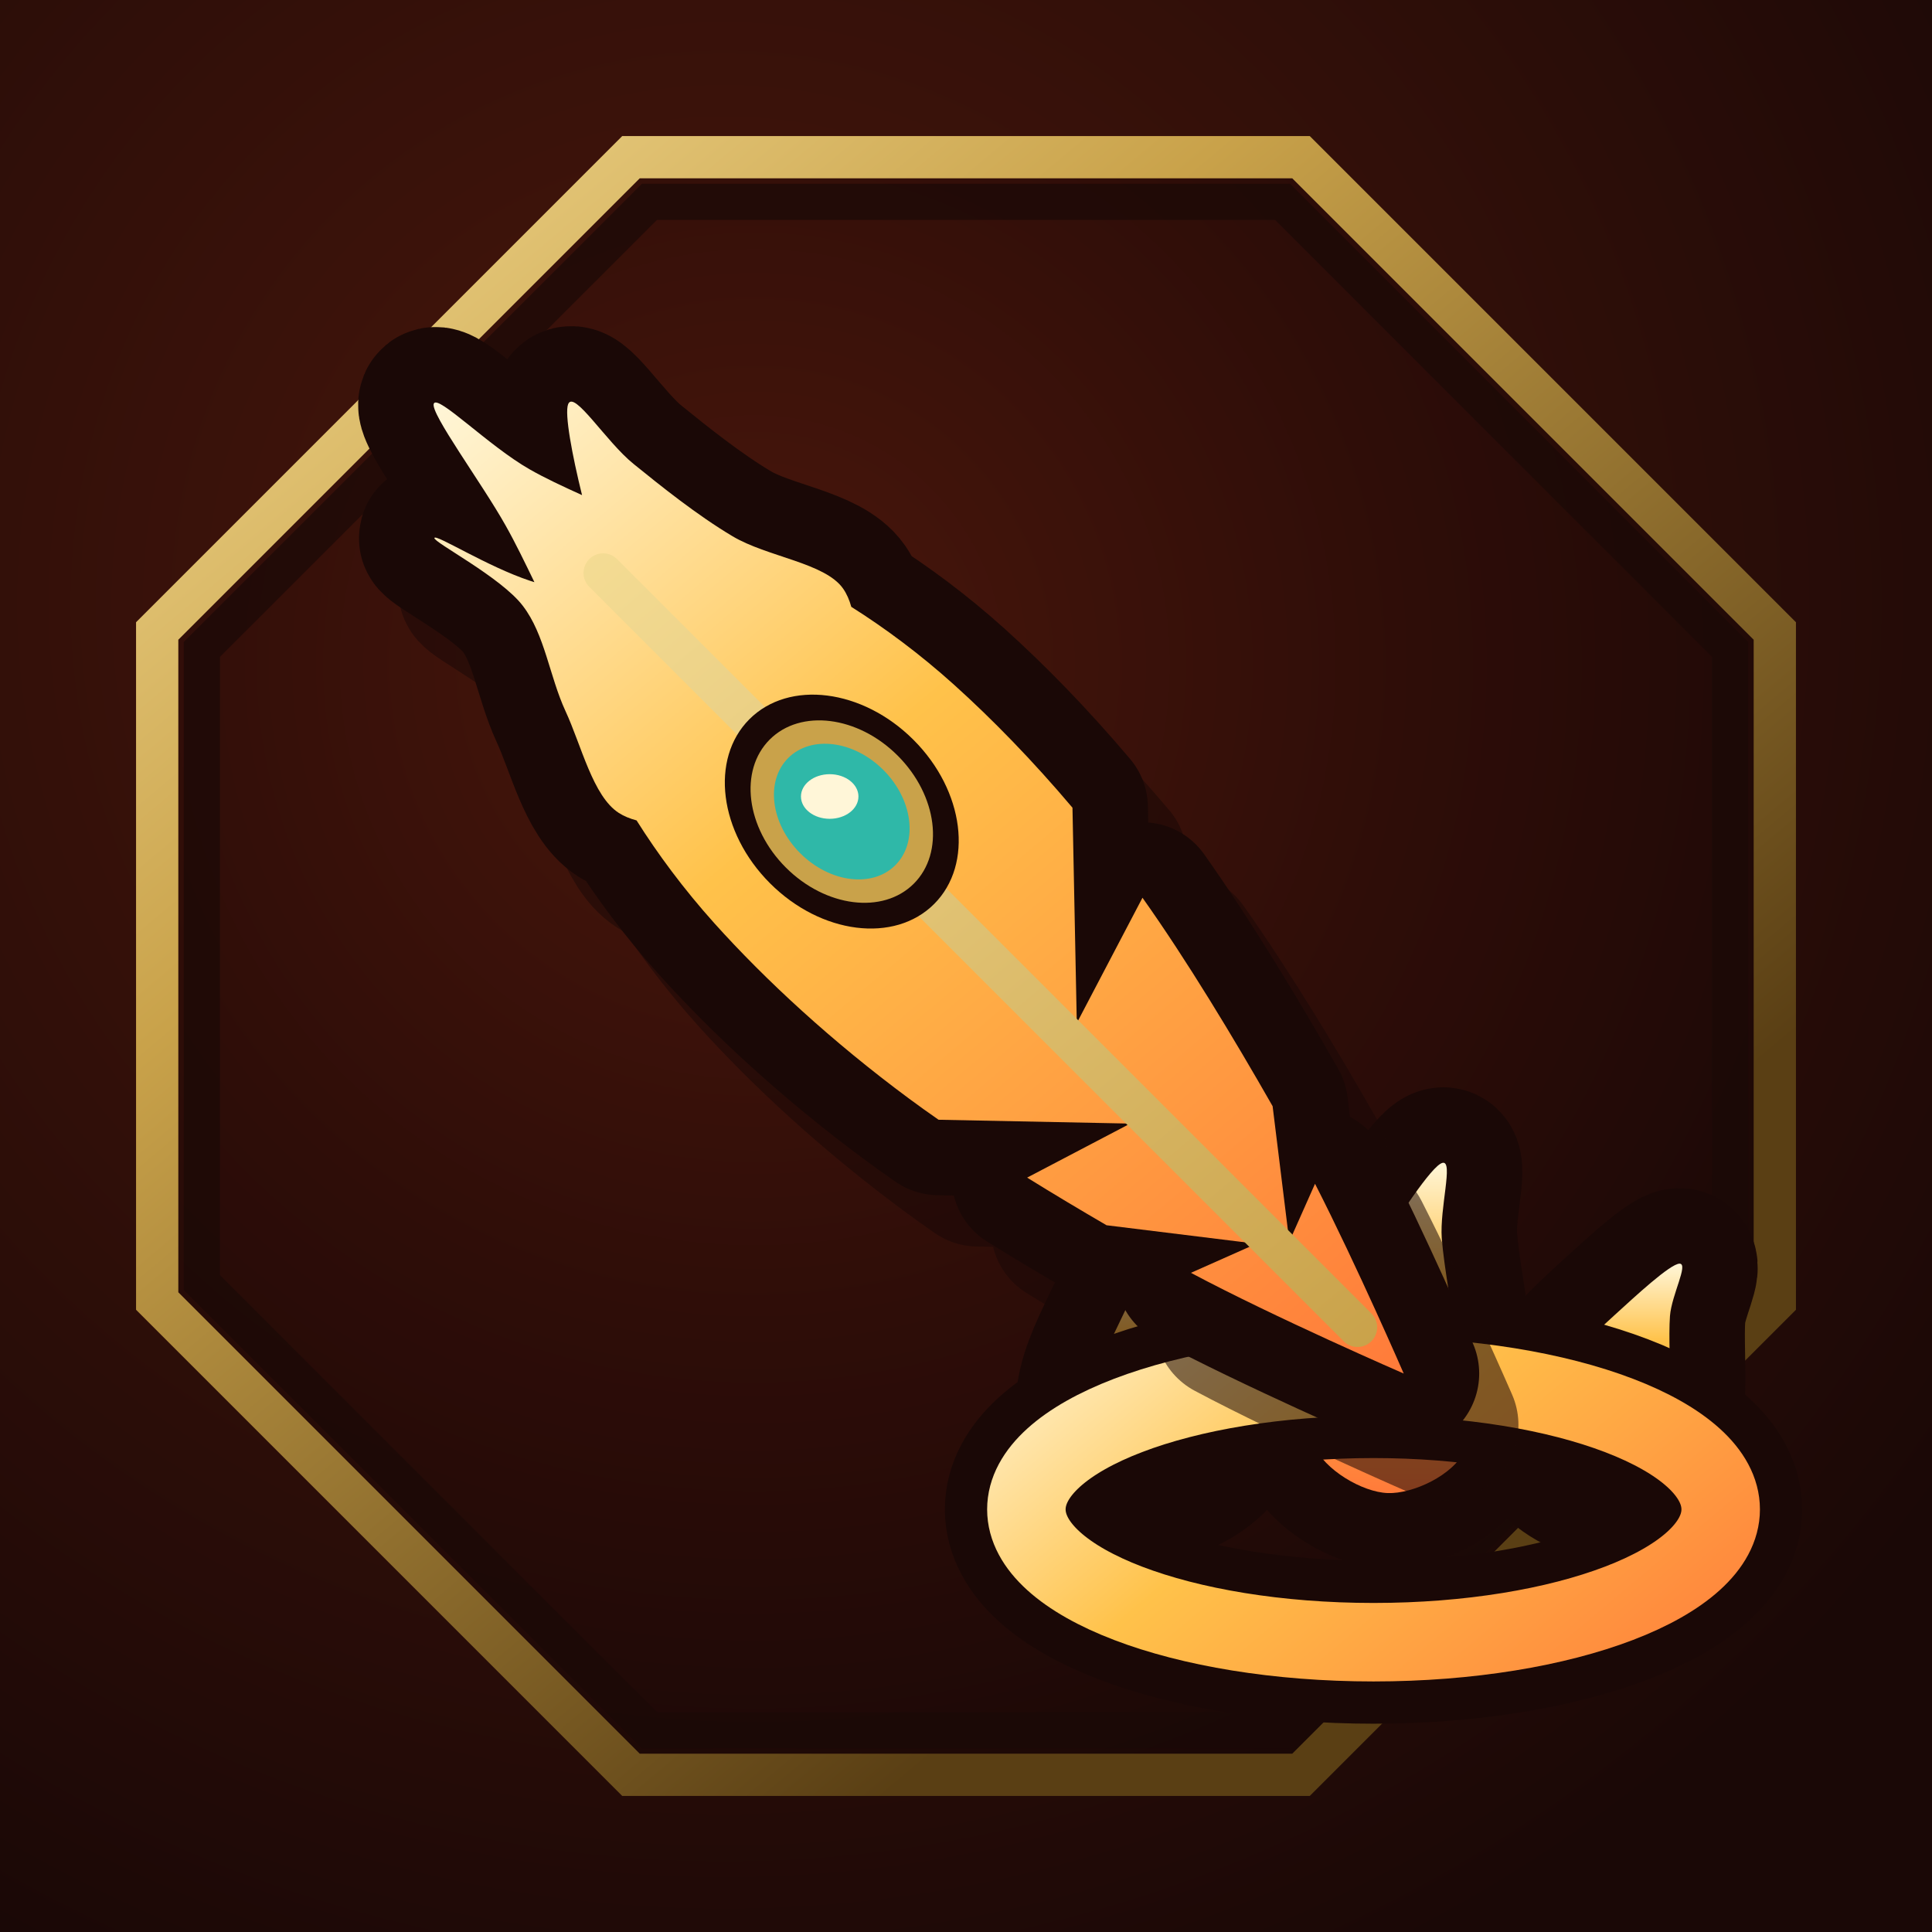
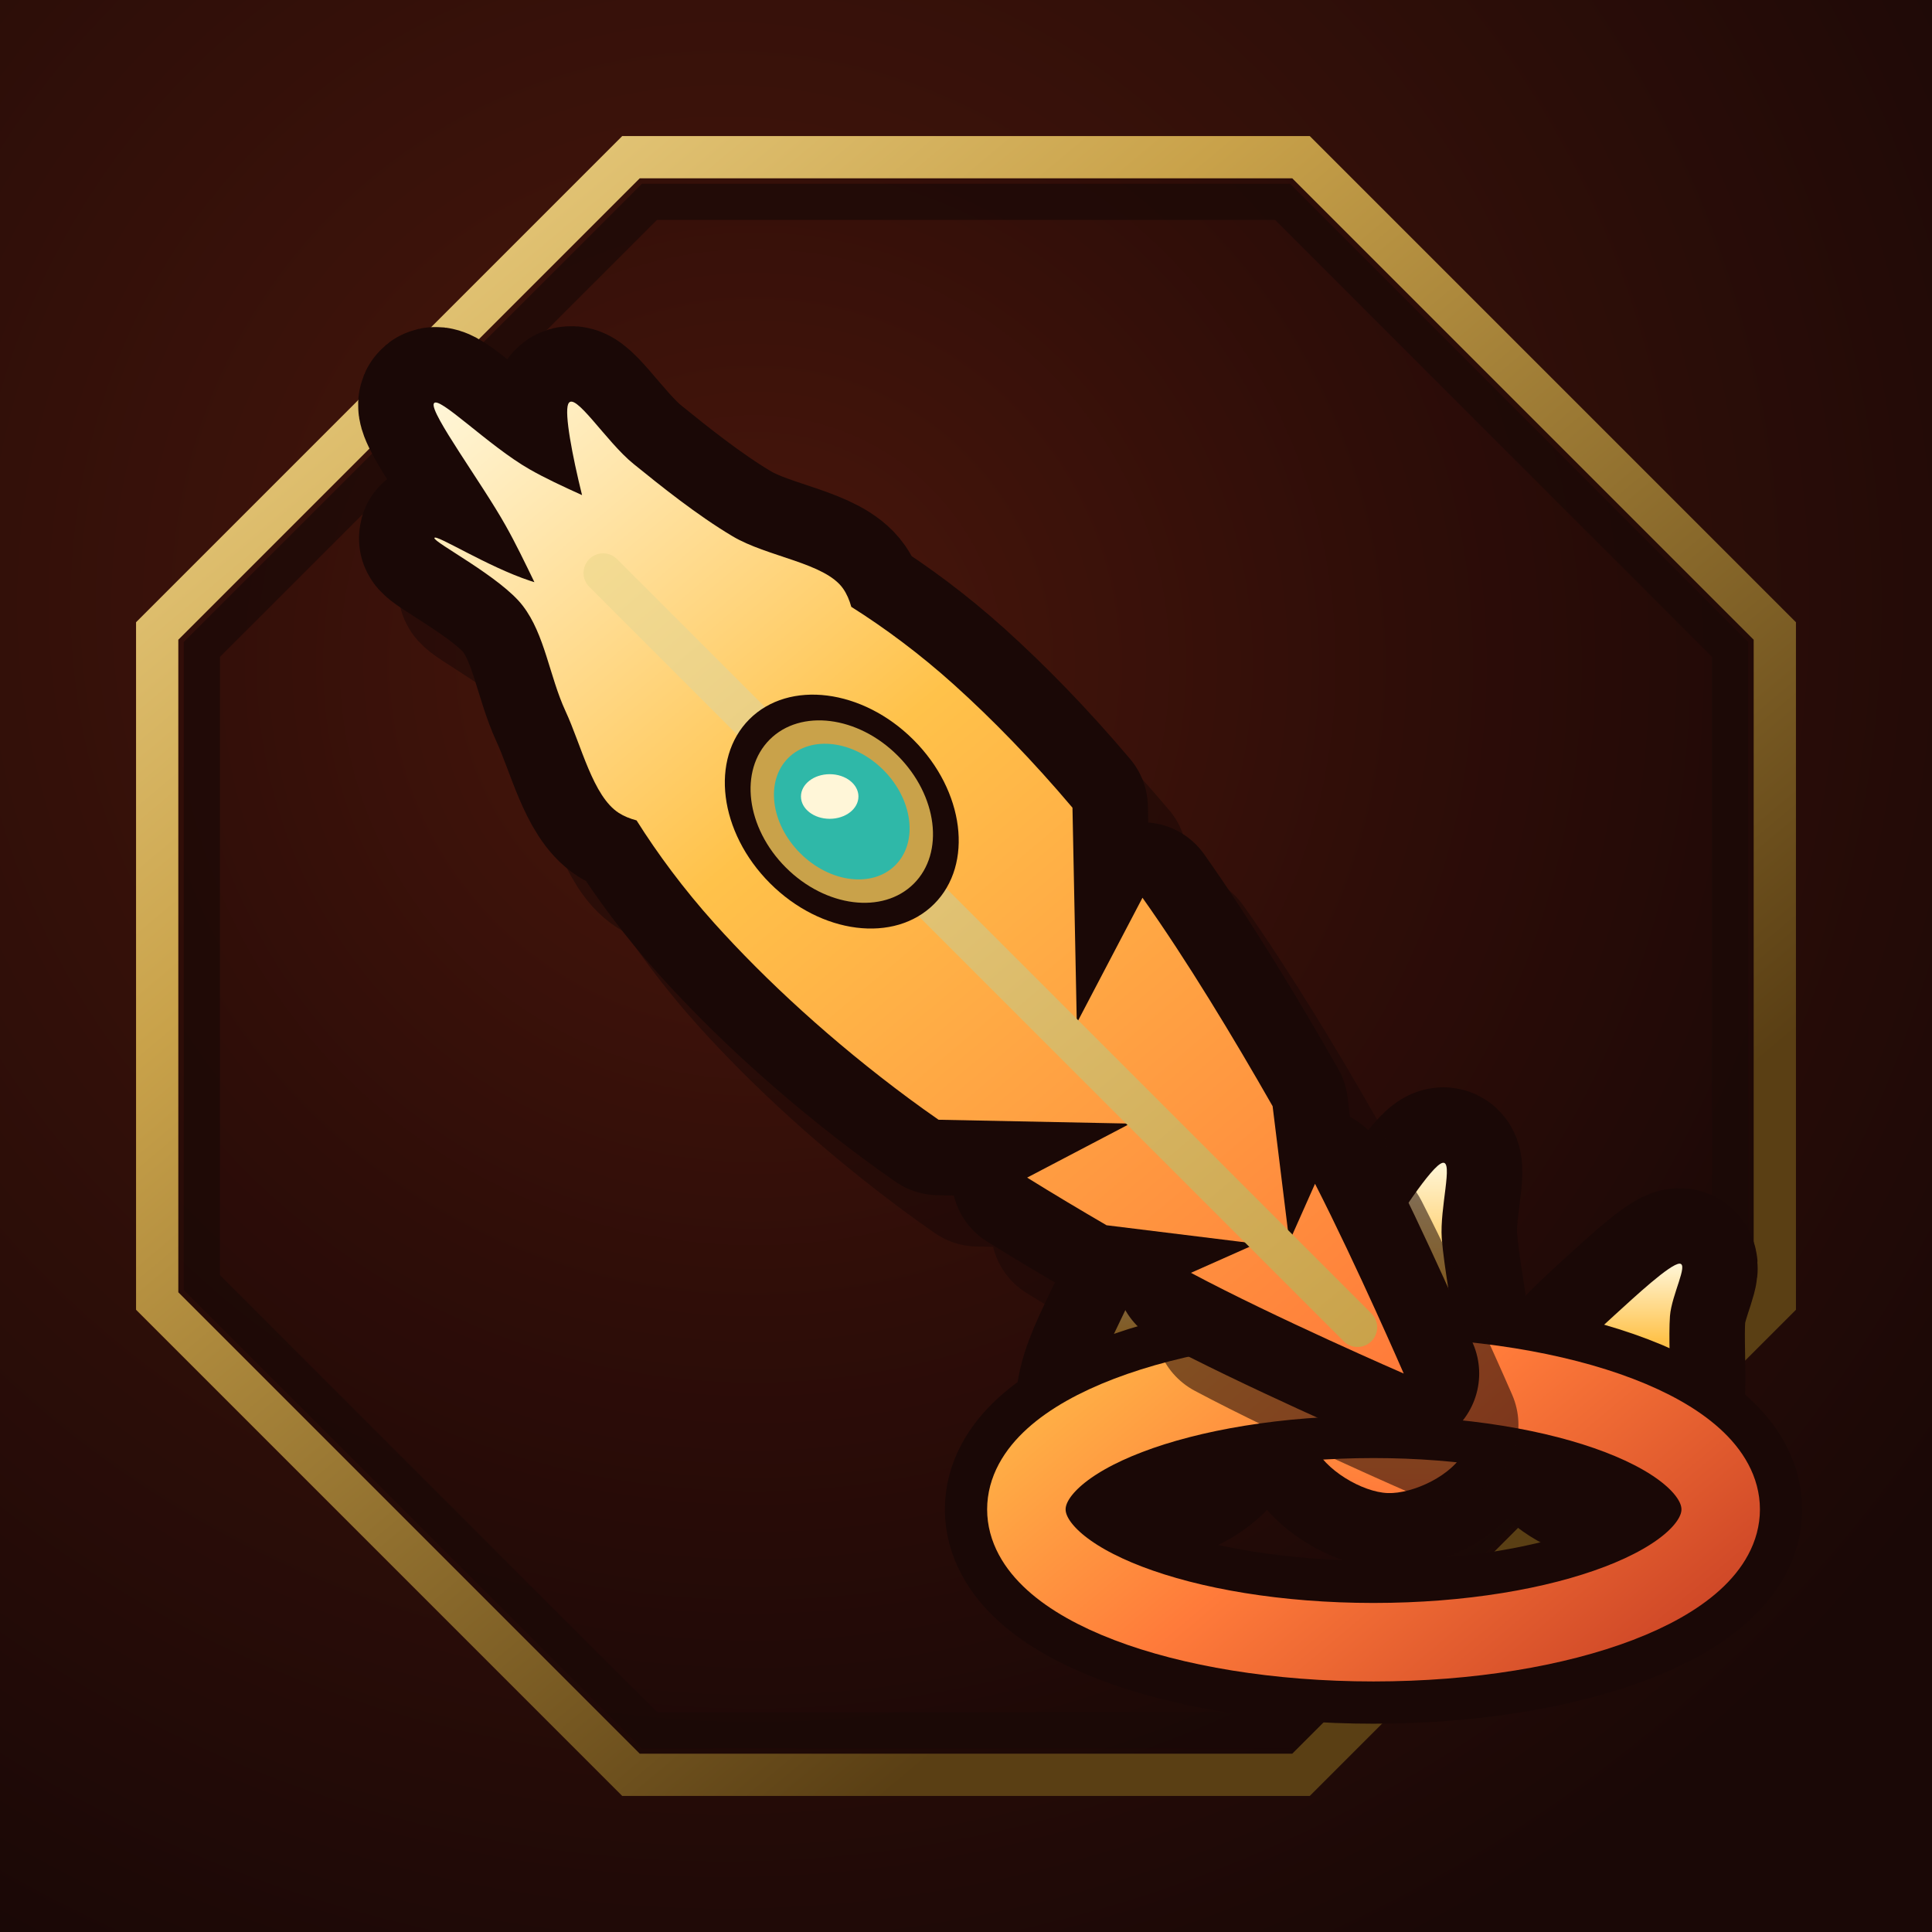
<svg xmlns="http://www.w3.org/2000/svg" width="64" height="64" viewBox="0 0 64 64">
  <defs>
    <radialGradient id="radial-gradient-1" cx="24" cy="20" r="50" gradientUnits="userSpaceOnUse">
      <stop offset="0" stop-color="#4a170c" />
      <stop offset="1" stop-color="#1a0806" />
    </radialGradient>
    <radialGradient id="radial-gradient-2" cx="25" cy="22" r="40" gradientUnits="userSpaceOnUse">
      <stop offset="0" stop-color="#4a170c" />
      <stop offset="0.55" stop-color="#2e0d08" />
      <stop offset="1" stop-color="#1a0806" />
    </radialGradient>
    <linearGradient id="linear-gradient-1" x1="7.103" y1="2.329" x2="56.897" y2="61.671" gradientUnits="userSpaceOnUse">
      <stop offset="0" stop-color="#f4dc94" />
      <stop offset="0.3" stop-color="#c9a24a" />
      <stop offset="0.75" stop-color="#5a3f14" />
      <stop offset="1" stop-color="#5a3f14" />
    </linearGradient>
    <linearGradient id="linear-gradient-2" x1="38.307" y1="41.353" x2="38.307" y2="49.177" gradientUnits="userSpaceOnUse">
      <stop offset="0" stop-color="#fff6d8" />
      <stop offset="0.35" stop-color="#ffc24a" />
      <stop offset="1" stop-color="#ff7b3a" />
    </linearGradient>
    <linearGradient id="linear-gradient-3" x1="46.014" y1="38.518" x2="46.014" y2="49.461" gradientUnits="userSpaceOnUse">
      <stop offset="0" stop-color="#fff6d8" />
      <stop offset="0.35" stop-color="#ffc24a" />
      <stop offset="1" stop-color="#ff7b3a" />
    </linearGradient>
    <linearGradient id="linear-gradient-4" x1="53.352" y1="41.86" x2="53.352" y2="49.185" gradientUnits="userSpaceOnUse">
      <stop offset="0" stop-color="#fff6d8" />
      <stop offset="0.35" stop-color="#ffc24a" />
      <stop offset="1" stop-color="#ff7b3a" />
    </linearGradient>
    <linearGradient id="linear-gradient-5" x1="37.405" y1="40.352" x2="53.595" y2="59.648" gradientUnits="userSpaceOnUse">
-       <stop offset="0" stop-color="#fff6d8" />
-       <stop offset="0.4" stop-color="#ffc24a" />
-       <stop offset="1" stop-color="#ff7b3a" />
+       <stop offset="0" stop-color="#ffc24a" />
+       <stop offset="0.45" stop-color="#ff7b3a" />
+       <stop offset="1" stop-color="#c23a22" />
    </linearGradient>
    <linearGradient id="linear-gradient-6" x1="15.866" y1="12.043" x2="44.997" y2="46.761" gradientUnits="userSpaceOnUse">
      <stop offset="0" stop-color="#fff6d8" />
      <stop offset="0.4" stop-color="#ffc24a" />
      <stop offset="1" stop-color="#ff7b3a" />
    </linearGradient>
    <linearGradient id="linear-gradient-7" x1="20.571" y1="17.289" x2="44.379" y2="45.661" gradientUnits="userSpaceOnUse">
      <stop offset="0" stop-color="#f4dc94" />
      <stop offset="1" stop-color="#c9a24a" />
    </linearGradient>
  </defs>
  <g id="Layer_1" data-name="Layer 1">
    <rect x="0" y="0" width="64" height="64" fill="url(#radial-gradient-1)" />
    <polygon points="43.098,5.207 58.793,20.902 58.793,43.098 43.098,58.793 20.902,58.793 5.207,43.098 5.207,20.902 20.902,5.207" fill="url(#radial-gradient-2)" stroke="url(#linear-gradient-1)" stroke-width="1.4" stroke-miterlimit="10" />
    <polygon points="42.486,6.686 57.314,21.514 57.314,42.486 42.486,57.314 21.514,57.314 6.686,42.486 6.686,21.514 21.514,6.686" fill="none" stroke="#1a0806" stroke-width="1.2" stroke-miterlimit="10" opacity="0.7" />
    <path d="M38.62 49.15 C39.31 49.03 40.32 48.38 40.51 47.75 C40.7 47.13 40.03 46.18 39.75 45.4 C39.47 44.62 39.04 43.74 38.83 43.07 C38.62 42.4 38.76 41.25 38.48 41.36 C38.19 41.47 37.5 42.93 37.12 43.73 C36.74 44.53 36.3 45.38 36.18 46.17 C36.05 46.96 35.96 47.98 36.37 48.48 C36.78 48.98 37.93 49.27 38.62 49.15 Z" fill="#1a0806" stroke="#1a0806" stroke-width="5" stroke-linecap="round" stroke-linejoin="round" />
    <path d="M38.62 49.15 C39.31 49.03 40.32 48.38 40.51 47.75 C40.7 47.13 40.03 46.18 39.75 45.4 C39.47 44.62 39.04 43.74 38.83 43.07 C38.62 42.4 38.76 41.25 38.48 41.36 C38.19 41.47 37.5 42.93 37.12 43.73 C36.74 44.53 36.3 45.38 36.18 46.17 C36.05 46.96 35.96 47.98 36.37 48.48 C36.78 48.98 37.93 49.27 38.62 49.15 Z" fill="url(#linear-gradient-2)" />
    <path d="M45.97 49.46 C46.8 49.49 48.14 48.87 48.52 48.05 C48.89 47.23 48.36 45.71 48.24 44.54 C48.11 43.36 47.84 42.02 47.76 41.02 C47.69 40.01 48.15 38.45 47.79 38.52 C47.43 38.59 46.26 40.43 45.6 41.44 C44.95 42.45 44.23 43.51 43.88 44.58 C43.54 45.66 43.17 47.06 43.52 47.87 C43.87 48.69 45.13 49.43 45.97 49.46 Z" fill="#1a0806" stroke="#1a0806" stroke-width="5" stroke-linecap="round" stroke-linejoin="round" />
    <path d="M45.97 49.46 C46.8 49.49 48.14 48.87 48.52 48.05 C48.89 47.23 48.36 45.71 48.24 44.54 C48.11 43.36 47.84 42.02 47.76 41.02 C47.69 40.01 48.15 38.45 47.79 38.52 C47.43 38.59 46.26 40.43 45.6 41.44 C44.95 42.45 44.23 43.51 43.88 44.58 C43.54 45.66 43.17 47.06 43.52 47.87 C43.87 48.69 45.13 49.43 45.97 49.46 Z" fill="url(#linear-gradient-3)" />
    <path d="M52.85 49.14 C53.54 49.29 54.72 49.06 55.13 48.55 C55.54 48.04 55.27 46.92 55.31 46.09 C55.34 45.26 55.27 44.29 55.32 43.59 C55.38 42.88 55.94 41.87 55.64 41.86 C55.33 41.86 54.15 42.96 53.49 43.56 C52.84 44.16 52.12 44.78 51.7 45.47 C51.29 46.15 50.83 47.07 51.02 47.68 C51.21 48.29 52.17 49 52.85 49.14 Z" fill="#1a0806" stroke="#1a0806" stroke-width="5" stroke-linecap="round" stroke-linejoin="round" />
    <path d="M52.85 49.14 C53.54 49.29 54.72 49.06 55.13 48.55 C55.54 48.04 55.27 46.92 55.31 46.09 C55.34 45.26 55.27 44.29 55.32 43.59 C55.38 42.88 55.94 41.87 55.64 41.86 C55.33 41.86 54.15 42.96 53.49 43.56 C52.84 44.16 52.12 44.78 51.7 45.47 C51.29 46.15 50.83 47.07 51.02 47.68 C51.21 48.29 52.17 49 52.85 49.14 Z" fill="url(#linear-gradient-4)" />
    <ellipse cx="45.5" cy="50" rx="11.5" ry="4.4" fill="none" stroke="#1a0806" stroke-width="5.4" stroke-miterlimit="10" />
    <ellipse cx="45.5" cy="50" rx="11.5" ry="4.4" fill="none" stroke="url(#linear-gradient-5)" stroke-width="2.6" stroke-miterlimit="10" />
    <path d="M20.12 15.09 C20.31 14.6 21.38 16.34 22.29 17.07 C23.19 17.8 24.4 18.77 25.56 19.46 C26.71 20.15 28.63 20.34 29.23 21.2 C29.349 21.371 29.438 21.576 29.5 21.802 C30.597 22.494 31.76 23.354 32.89 24.37 C34.162 25.514 35.508 26.895 36.827 28.456 L36.97 35.59 L39.146 31.439 C40.616 33.511 42.169 36.086 43.457 38.344 L44.01 42.83 L44.862 40.914 C46.259 43.65 47.8 47.2 47.8 47.2 C47.8 47.2 43.535 45.348 40.751 43.864 L42.92 42.9 L37.956 42.288 C37.092 41.785 36.202 41.254 35.325 40.71 L38.74 38.92 L32.391 38.793 C32.051 38.557 31.723 38.322 31.41 38.09 C28.87 36.21 26.66 34.17 24.97 32.29 C23.947 31.152 23.082 29.981 22.387 28.877 C22.167 28.819 21.967 28.737 21.8 28.63 C20.94 28.08 20.56 26.39 20.03 25.25 C19.5 24.1 19.35 22.72 18.62 21.77 C17.9 20.82 15.65 19.66 15.69 19.52 C15.73 19.38 17.44 20.47 18.86 20.94 C18.907 20.955 18.954 20.97 19.003 20.985 C18.691 20.342 18.384 19.703 18.05 19.11 C17.26 17.7 15.54 15.38 15.67 15.07 C15.8 14.76 17.48 16.47 18.85 17.25 C19.348 17.535 19.947 17.814 20.581 18.101 C20.254 16.779 19.996 15.409 20.12 15.09 Z" fill="#1a0806" stroke="#1a0806" stroke-width="5" stroke-linecap="round" stroke-linejoin="round" opacity="0.55" />
    <path d="M18.82 13.39 C19.01 12.9 20.08 14.64 20.99 15.37 C21.89 16.1 23.1 17.07 24.26 17.76 C25.41 18.45 27.33 18.64 27.93 19.5 C28.049 19.671 28.138 19.876 28.2 20.102 C29.297 20.794 30.46 21.654 31.59 22.67 C32.862 23.814 34.208 25.195 35.527 26.756 L35.67 33.89 L37.846 29.739 C39.316 31.811 40.869 34.386 42.157 36.644 L42.71 41.13 L43.562 39.214 C44.959 41.95 46.5 45.5 46.5 45.5 C46.5 45.5 42.235 43.648 39.451 42.164 L41.62 41.2 L36.656 40.588 C35.792 40.085 34.902 39.554 34.025 39.01 L37.44 37.22 L31.091 37.093 C30.751 36.857 30.423 36.622 30.11 36.39 C27.57 34.51 25.36 32.47 23.67 30.59 C22.647 29.452 21.782 28.281 21.087 27.177 C20.867 27.119 20.667 27.037 20.5 26.93 C19.64 26.38 19.26 24.69 18.73 23.55 C18.2 22.4 18.05 21.02 17.32 20.07 C16.6 19.12 14.35 17.96 14.39 17.82 C14.43 17.68 16.14 18.77 17.56 19.24 C17.607 19.255 17.654 19.27 17.703 19.285 C17.391 18.642 17.084 18.003 16.75 17.41 C15.96 16 14.24 13.68 14.37 13.37 C14.5 13.06 16.18 14.77 17.55 15.55 C18.048 15.835 18.647 16.114 19.281 16.401 C18.954 15.079 18.696 13.709 18.82 13.39 Z" fill="#1a0806" stroke="#1a0806" stroke-width="5" stroke-linecap="round" stroke-linejoin="round" />
    <path d="M18.82 13.39 C19.01 12.9 20.08 14.64 20.99 15.37 C21.89 16.1 23.1 17.07 24.26 17.76 C25.41 18.45 27.33 18.64 27.93 19.5 C28.049 19.671 28.138 19.876 28.2 20.102 C29.297 20.794 30.46 21.654 31.59 22.67 C32.862 23.814 34.208 25.195 35.527 26.756 L35.67 33.89 L37.846 29.739 C39.316 31.811 40.869 34.386 42.157 36.644 L42.71 41.13 L43.562 39.214 C44.959 41.95 46.5 45.5 46.5 45.5 C46.5 45.5 42.235 43.648 39.451 42.164 L41.62 41.2 L36.656 40.588 C35.792 40.085 34.902 39.554 34.025 39.01 L37.44 37.22 L31.091 37.093 C30.751 36.857 30.423 36.622 30.11 36.39 C27.57 34.51 25.36 32.47 23.67 30.59 C22.647 29.452 21.782 28.281 21.087 27.177 C20.867 27.119 20.667 27.037 20.5 26.93 C19.64 26.38 19.26 24.69 18.73 23.55 C18.2 22.4 18.05 21.02 17.32 20.07 C16.6 19.12 14.35 17.96 14.39 17.82 C14.43 17.68 16.14 18.77 17.56 19.24 C17.607 19.255 17.654 19.27 17.703 19.285 C17.391 18.642 17.084 18.003 16.75 17.41 C15.96 16 14.24 13.68 14.37 13.37 C14.5 13.06 16.18 14.77 17.55 15.55 C18.048 15.835 18.647 16.114 19.281 16.401 C18.954 15.079 18.696 13.709 18.82 13.39 Z" fill="url(#linear-gradient-6)" />
    <line x1="19.98" y1="18.98" x2="44.97" y2="43.97" fill="none" stroke="url(#linear-gradient-7)" stroke-width="1.3" stroke-linecap="round" stroke-linejoin="round" />
    <path d="M24.825 23.825 C26.137 22.513 28.571 22.819 30.261 24.509 C31.951 26.199 32.257 28.633 30.945 29.945 C29.633 31.257 27.199 30.951 25.509 29.261 C23.819 27.571 23.513 25.137 24.825 23.825 Z" fill="#1a0806" />
    <path d="M25.498 24.498 C26.522 23.475 28.42 23.714 29.738 25.032 C31.056 26.35 31.295 28.248 30.272 29.272 C29.248 30.295 27.35 30.056 26.032 28.738 C24.714 27.42 24.475 25.522 25.498 24.498 Z" fill="#c9a24a" />
    <path d="M26.11 25.11 C26.871 24.349 28.283 24.527 29.263 25.507 C30.243 26.487 30.421 27.899 29.66 28.66 C28.899 29.421 27.487 29.243 26.507 28.263 C25.527 27.283 25.349 25.871 26.11 25.11 Z" fill="#2fb8a8" />
    <ellipse cx="27.485" cy="26.385" rx="0.952" ry="0.739" fill="#fff6d8" />
  </g>
</svg>
